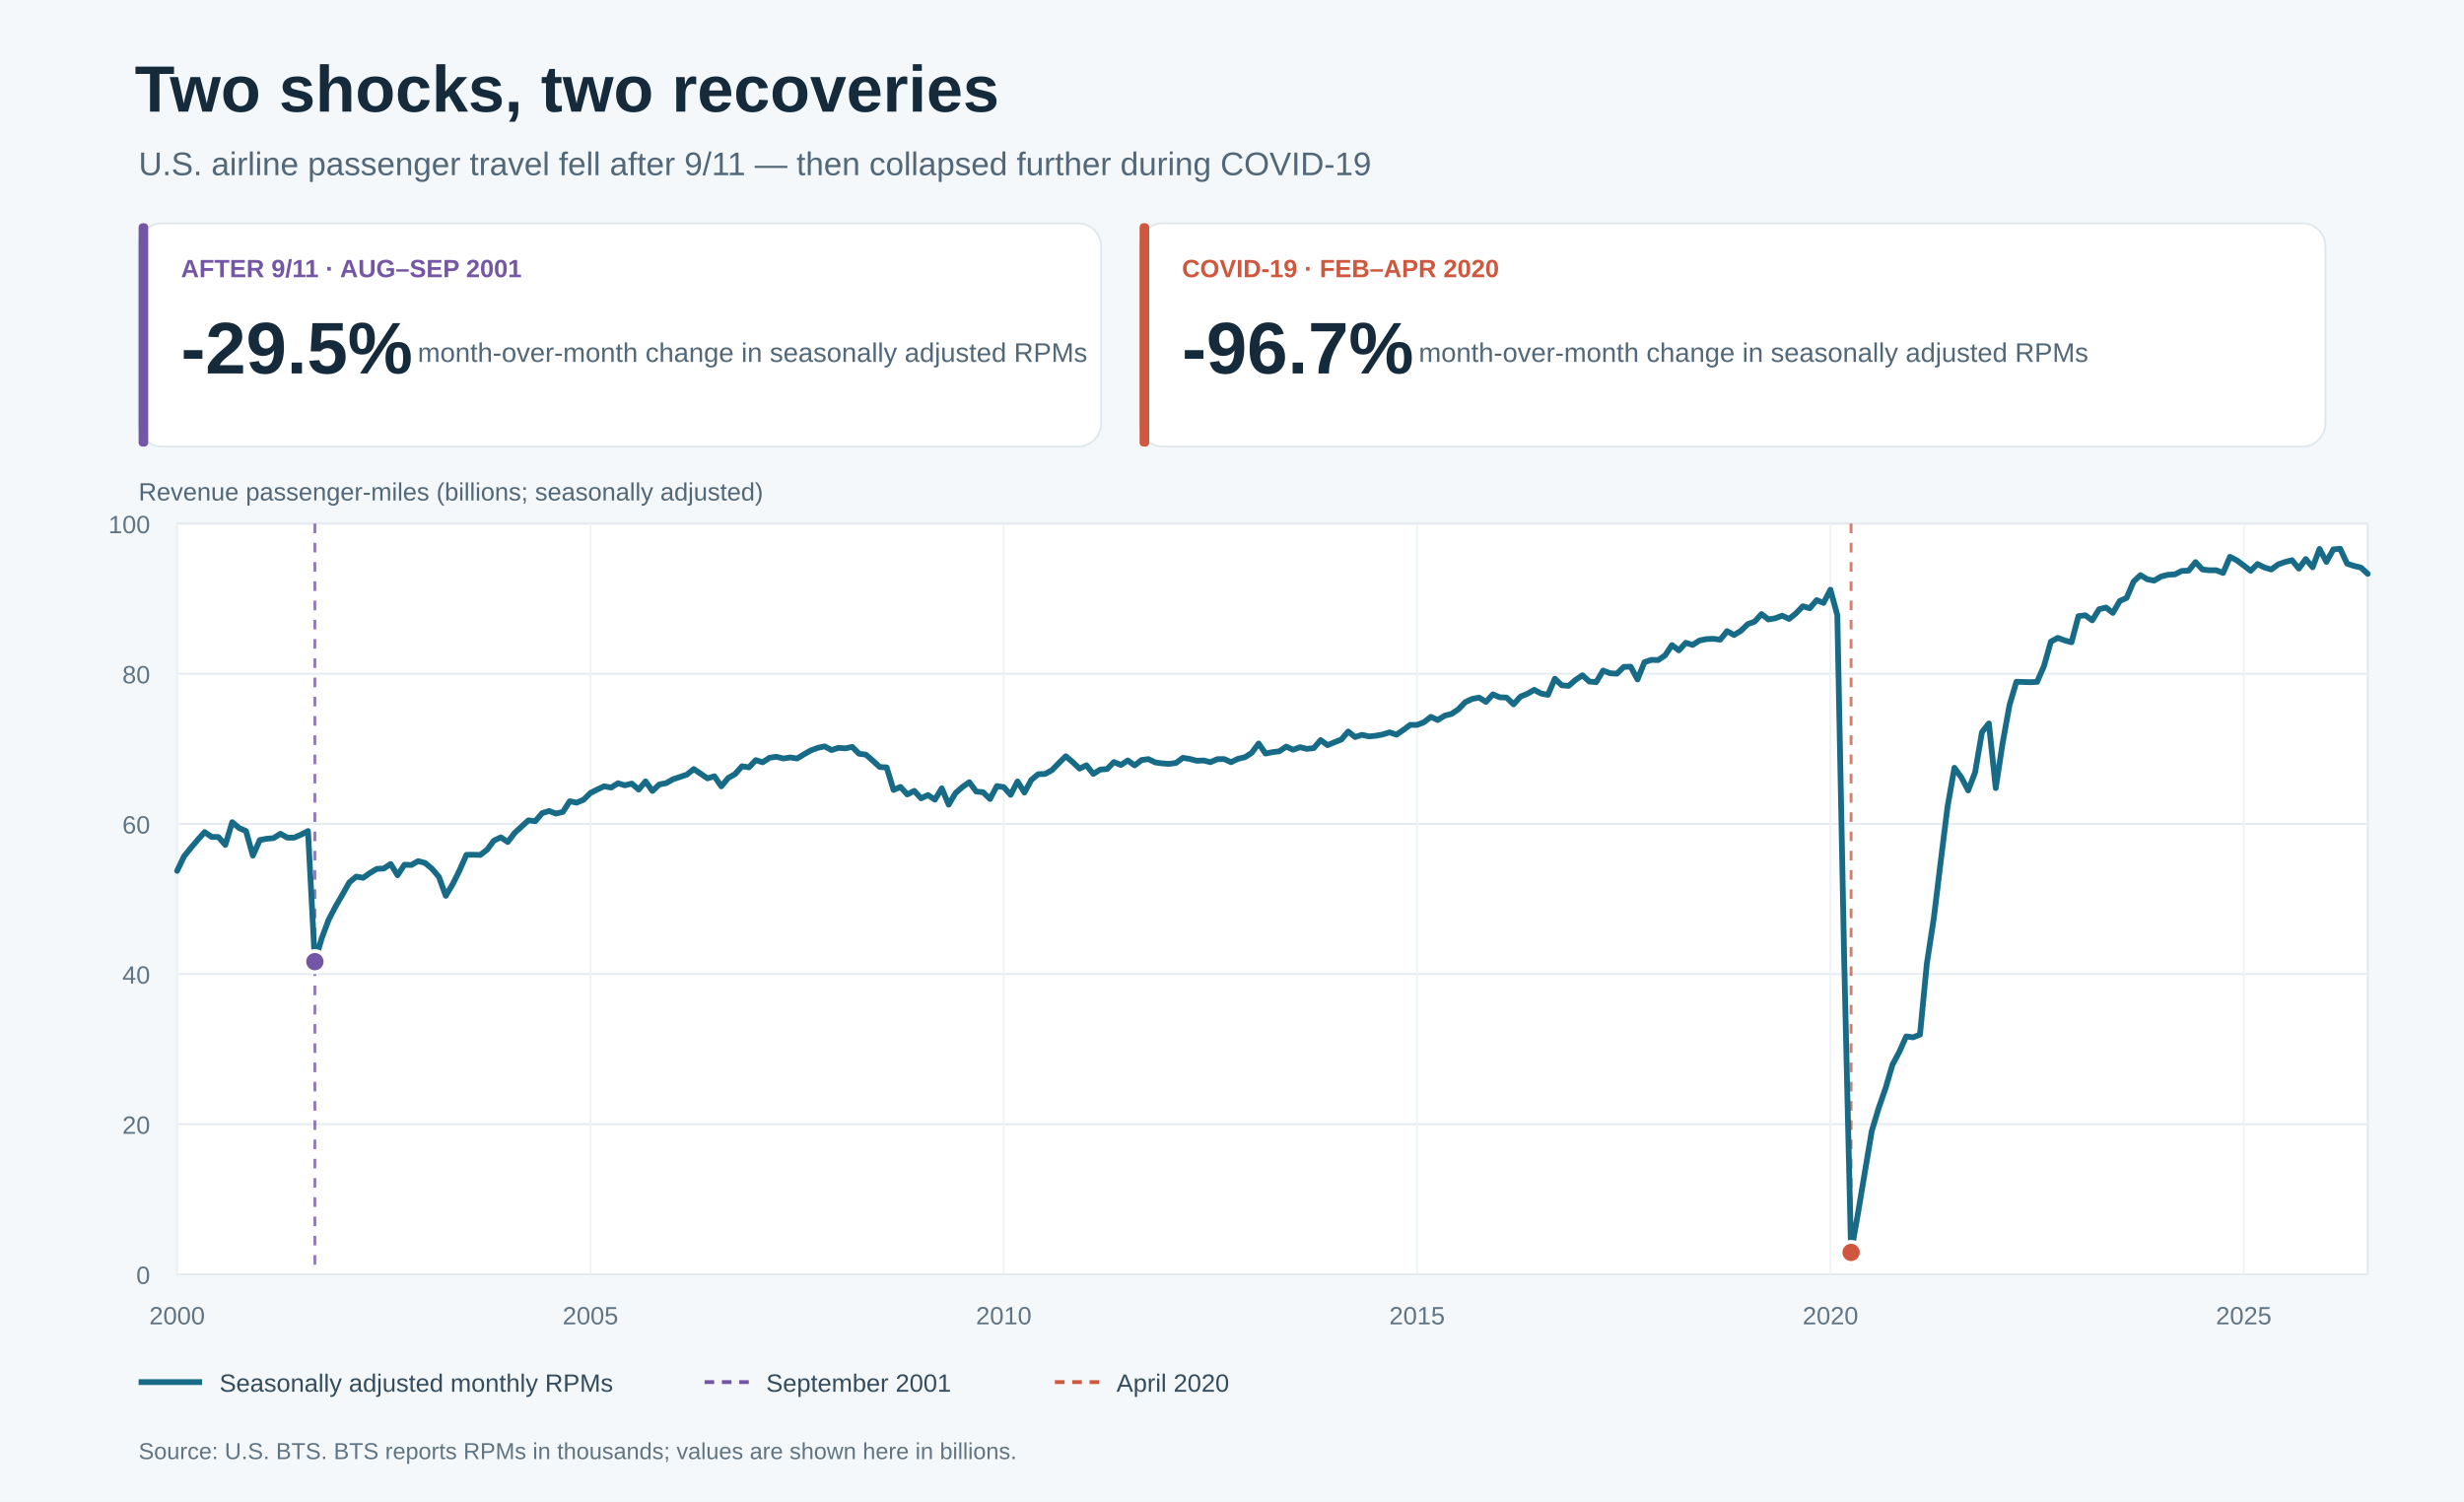
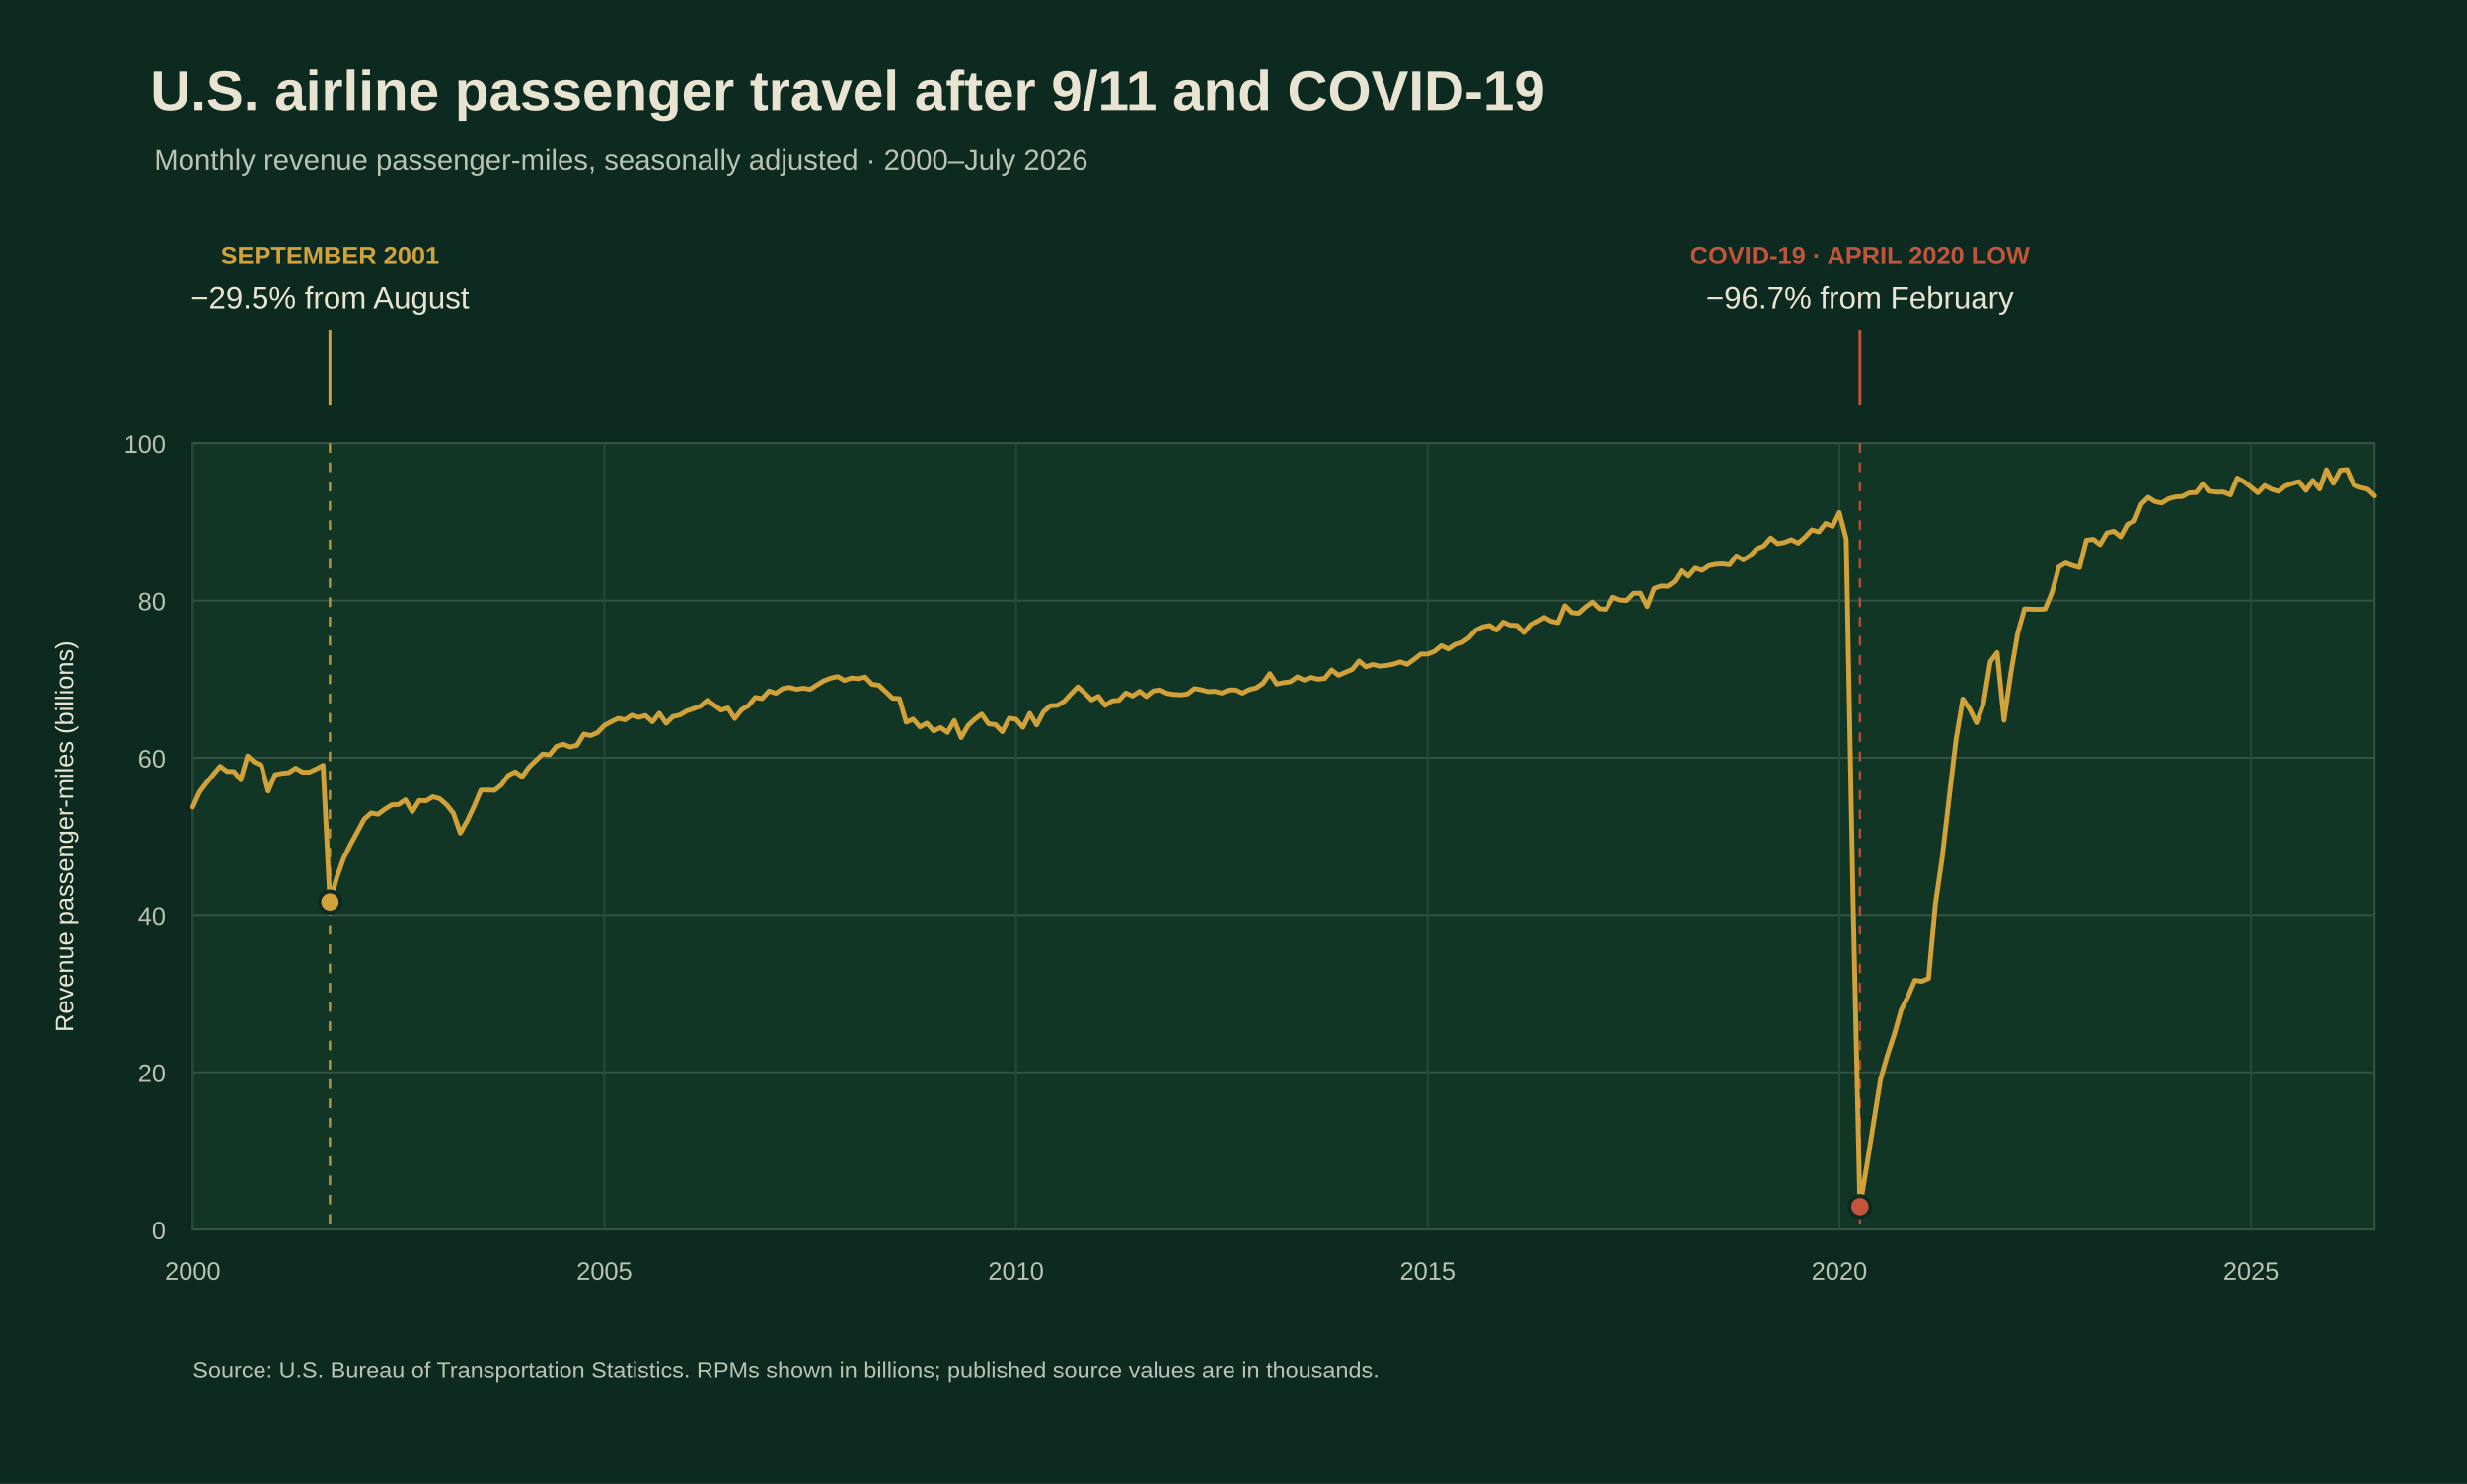
- <svg xmlns="http://www.w3.org/2000/svg" role="img" aria-labelledby="title description" viewBox="0 0 1280 780">
-   <rect width="100%" height="100%" fill="#f5f8fb" />
-   <text x="70" y="58" fill="#152b3c" font-family="Arial, sans-serif" font-size="34" font-weight="700">Two shocks, two recoveries</text>
-   <text x="72" y="91" fill="#526778" font-family="Arial, sans-serif" font-size="17">U.S. airline passenger travel fell after 9/11 — then collapsed further during COVID-19</text>
-   <rect x="72" y="116" width="500" height="116" rx="12" fill="#ffffff" stroke="#e0e8ee" />
-   <rect x="72" y="116" width="5" height="116" rx="2" fill="#7357a6" />
-   <text x="94" y="144" fill="#7357a6" font-family="Arial, sans-serif" font-size="13" font-weight="700">AFTER 9/11  ·  AUG–SEP 2001</text>
-   <text x="94" y="194" fill="#152b3c" font-family="Arial, sans-serif" font-size="38" font-weight="700">-29.5%</text>
-   <text x="217" y="188" fill="#526778" font-family="Arial, sans-serif" font-size="14">month-over-month change in seasonally adjusted RPMs</text>
-   <rect x="592" y="116" width="616" height="116" rx="12" fill="#ffffff" stroke="#e0e8ee" />
-   <rect x="592" y="116" width="5" height="116" rx="2" fill="#cf573e" />
-   <text x="614" y="144" fill="#cf573e" font-family="Arial, sans-serif" font-size="13" font-weight="700">COVID-19  ·  FEB–APR 2020</text>
-   <text x="614" y="194" fill="#152b3c" font-family="Arial, sans-serif" font-size="38" font-weight="700">-96.7%</text>
-   <text x="737" y="188" fill="#526778" font-family="Arial, sans-serif" font-size="14">month-over-month change in seasonally adjusted RPMs</text>
-   <rect x="92" y="272" width="1138" height="390" fill="#ffffff" stroke="#dfe7ed" />
-   <line x1="92" y1="662.00" x2="1230" y2="662.00" stroke="#e5ebf0" stroke-width="1" />
-   <text x="78" y="667.00" text-anchor="end" fill="#607483" font-family="Arial, sans-serif" font-size="13">0</text>
-   <line x1="92" y1="584.00" x2="1230" y2="584.00" stroke="#e5ebf0" stroke-width="1" />
-   <text x="78" y="589.00" text-anchor="end" fill="#607483" font-family="Arial, sans-serif" font-size="13">20</text>
-   <line x1="92" y1="506.00" x2="1230" y2="506.00" stroke="#e5ebf0" stroke-width="1" />
-   <text x="78" y="511.00" text-anchor="end" fill="#607483" font-family="Arial, sans-serif" font-size="13">40</text>
-   <line x1="92" y1="428.00" x2="1230" y2="428.00" stroke="#e5ebf0" stroke-width="1" />
-   <text x="78" y="433.00" text-anchor="end" fill="#607483" font-family="Arial, sans-serif" font-size="13">60</text>
-   <line x1="92" y1="350.00" x2="1230" y2="350.00" stroke="#e5ebf0" stroke-width="1" />
-   <text x="78" y="355.00" text-anchor="end" fill="#607483" font-family="Arial, sans-serif" font-size="13">80</text>
-   <line x1="92" y1="272.00" x2="1230" y2="272.00" stroke="#e5ebf0" stroke-width="1" />
-   <text x="78" y="277.00" text-anchor="end" fill="#607483" font-family="Arial, sans-serif" font-size="13">100</text>
-   <line x1="92.00" y1="272" x2="92.00" y2="662" stroke="#eff3f6" />
-   <text x="92.00" y="688" text-anchor="middle" fill="#607483" font-family="Arial, sans-serif" font-size="13">2000</text>
-   <line x1="306.72" y1="272" x2="306.72" y2="662" stroke="#eff3f6" />
-   <text x="306.72" y="688" text-anchor="middle" fill="#607483" font-family="Arial, sans-serif" font-size="13">2005</text>
-   <line x1="521.43" y1="272" x2="521.43" y2="662" stroke="#eff3f6" />
-   <text x="521.43" y="688" text-anchor="middle" fill="#607483" font-family="Arial, sans-serif" font-size="13">2010</text>
-   <line x1="736.15" y1="272" x2="736.15" y2="662" stroke="#eff3f6" />
-   <text x="736.15" y="688" text-anchor="middle" fill="#607483" font-family="Arial, sans-serif" font-size="13">2015</text>
-   <line x1="950.87" y1="272" x2="950.87" y2="662" stroke="#eff3f6" />
-   <text x="950.87" y="688" text-anchor="middle" fill="#607483" font-family="Arial, sans-serif" font-size="13">2020</text>
-   <line x1="1165.58" y1="272" x2="1165.58" y2="662" stroke="#eff3f6" />
-   <text x="1165.58" y="688" text-anchor="middle" fill="#607483" font-family="Arial, sans-serif" font-size="13">2025</text>
-   <line x1="163.57" y1="272" x2="163.57" y2="662" stroke="#7357a6" stroke-width="1.5" stroke-dasharray="5 5" opacity="0.78" />
-   <line x1="961.60" y1="272" x2="961.60" y2="662" stroke="#cf573e" stroke-width="1.5" stroke-dasharray="5 5" opacity="0.78" />
-   <path d="M 92.00 452.42 L 95.58 444.93 L 99.16 440.46 L 102.74 436.27 L 106.31 432.26 L 109.89 434.76 L 113.47 434.84 L 117.05 438.93 L 120.63 427.11 L 124.21 430.15 L 127.79 431.73 L 131.36 444.52 L 134.94 436.41 L 138.52 435.73 L 142.10 435.40 L 145.68 433.15 L 149.26 435.16 L 152.84 435.15 L 156.42 433.60 L 159.99 431.73 L 163.57 499.57 L 167.15 487.36 L 170.73 477.80 L 174.31 470.94 L 177.89 464.74 L 181.47 458.40 L 185.04 455.39 L 188.62 456.01 L 192.20 453.50 L 195.78 451.37 L 199.36 451.19 L 202.94 448.83 L 206.52 454.67 L 210.09 449.22 L 213.67 449.36 L 217.25 447.34 L 220.83 448.31 L 224.41 451.31 L 227.99 455.50 L 231.57 465.37 L 235.14 459.37 L 238.72 452.16 L 242.30 444.07 L 245.88 444.03 L 249.46 444.15 L 253.04 441.41 L 256.62 436.66 L 260.19 435.01 L 263.77 437.42 L 267.35 432.70 L 270.93 429.42 L 274.51 426.16 L 278.09 426.60 L 281.67 422.39 L 285.25 421.31 L 288.82 422.65 L 292.40 421.79 L 295.98 416.24 L 299.56 416.98 L 303.14 415.49 L 306.72 411.95 L 310.30 410.14 L 313.87 408.47 L 317.45 409.15 L 321.03 406.90 L 324.61 407.97 L 328.19 407.07 L 331.77 410.19 L 335.35 405.91 L 338.92 410.91 L 342.50 407.53 L 346.08 406.83 L 349.66 404.80 L 353.24 403.63 L 356.82 402.41 L 360.40 399.53 L 363.97 401.95 L 367.55 404.36 L 371.13 403.28 L 374.71 408.50 L 378.29 404.17 L 381.87 402.12 L 385.45 398.07 L 389.03 398.65 L 392.60 394.89 L 396.18 396.00 L 399.76 393.67 L 403.34 393.13 L 406.92 394.05 L 410.50 393.49 L 414.08 394.05 L 417.65 391.86 L 421.23 389.82 L 424.81 388.51 L 428.39 387.75 L 431.97 389.65 L 435.55 388.49 L 439.13 388.78 L 442.70 388.01 L 446.28 391.57 L 449.86 392.05 L 453.44 395.21 L 457.02 398.47 L 460.60 398.67 L 464.18 410.39 L 467.75 408.79 L 471.33 412.72 L 474.91 410.84 L 478.49 414.72 L 482.07 413.02 L 485.65 415.45 L 489.23 409.54 L 492.81 418.00 L 496.38 411.98 L 499.96 408.85 L 503.54 406.33 L 507.12 411.20 L 510.70 411.56 L 514.28 415.08 L 517.86 408.38 L 521.43 408.92 L 525.01 412.92 L 528.59 405.96 L 532.17 411.75 L 535.75 405.16 L 539.33 402.20 L 542.91 402.05 L 546.48 400.09 L 550.06 396.40 L 553.64 392.86 L 557.22 395.89 L 560.80 399.31 L 564.38 397.55 L 567.96 402.05 L 571.53 399.79 L 575.11 399.51 L 578.69 395.88 L 582.27 397.40 L 585.85 395.06 L 589.43 397.62 L 593.01 394.84 L 596.58 394.37 L 600.16 396.09 L 603.74 396.58 L 607.32 396.82 L 610.90 396.36 L 614.48 393.69 L 618.06 394.27 L 621.64 395.22 L 625.21 395.07 L 628.79 395.94 L 632.37 394.38 L 635.95 394.35 L 639.53 395.96 L 643.11 394.21 L 646.69 393.38 L 650.26 391.08 L 653.84 386.25 L 657.42 391.46 L 661.00 390.74 L 664.58 390.30 L 668.16 387.86 L 671.74 389.49 L 675.31 388.17 L 678.89 389.04 L 682.47 388.63 L 686.05 384.46 L 689.63 387.10 L 693.21 385.61 L 696.79 384.20 L 700.36 380.02 L 703.94 382.88 L 707.52 381.74 L 711.10 382.57 L 714.68 382.22 L 718.26 381.56 L 721.84 380.45 L 725.42 381.66 L 728.99 379.22 L 732.57 376.57 L 736.15 376.59 L 739.73 375.18 L 743.31 372.39 L 746.89 374.05 L 750.47 371.78 L 754.04 370.88 L 757.62 368.46 L 761.20 364.75 L 764.78 363.08 L 768.36 362.40 L 771.94 364.65 L 775.52 360.72 L 779.09 362.25 L 782.67 362.39 L 786.25 365.89 L 789.83 361.90 L 793.41 360.43 L 796.99 358.37 L 800.57 360.29 L 804.14 360.96 L 807.72 352.58 L 811.30 356.01 L 814.88 356.31 L 818.46 353.21 L 822.04 350.80 L 825.62 354.05 L 829.19 354.38 L 832.77 348.35 L 836.35 349.74 L 839.93 349.98 L 843.51 346.45 L 847.09 346.33 L 850.67 352.98 L 854.25 344.01 L 857.82 342.80 L 861.40 342.91 L 864.98 340.46 L 868.56 335.12 L 872.14 337.87 L 875.72 333.93 L 879.30 335.03 L 882.87 332.73 L 886.45 332.01 L 890.03 331.85 L 893.61 332.31 L 897.19 327.87 L 900.77 329.88 L 904.35 327.72 L 907.92 324.25 L 911.50 322.93 L 915.08 318.99 L 918.66 321.81 L 922.24 321.17 L 925.82 319.84 L 929.40 321.54 L 932.97 318.61 L 936.55 314.95 L 940.13 315.98 L 943.71 311.77 L 947.29 313.21 L 950.87 306.35 L 954.45 319.56 L 958.03 499.01 L 961.60 650.63 L 965.18 630.35 L 968.76 608.87 L 972.34 587.58 L 975.92 575.69 L 979.50 565.37 L 983.08 553.18 L 986.65 546.48 L 990.23 538.42 L 993.81 538.90 L 997.39 537.47 L 1000.97 500.56 L 1004.55 477.24 L 1008.13 447.84 L 1011.70 419.17 L 1015.28 398.86 L 1018.86 403.80 L 1022.44 410.63 L 1026.02 401.26 L 1029.60 380.33 L 1033.18 375.82 L 1036.75 409.42 L 1040.33 386.00 L 1043.91 366.24 L 1047.49 354.17 L 1051.07 354.30 L 1054.65 354.40 L 1058.23 354.24 L 1061.81 346.01 L 1065.38 333.33 L 1068.96 331.38 L 1072.54 332.69 L 1076.12 333.65 L 1079.70 320.10 L 1083.28 319.64 L 1086.86 322.27 L 1090.43 316.50 L 1094.01 315.61 L 1097.59 318.40 L 1101.17 312.22 L 1104.75 310.60 L 1108.33 302.16 L 1111.91 298.79 L 1115.48 300.95 L 1119.06 301.62 L 1122.64 299.49 L 1126.22 298.59 L 1129.80 298.38 L 1133.38 296.60 L 1136.96 296.43 L 1140.53 292.01 L 1144.11 295.83 L 1147.69 296.26 L 1151.27 296.24 L 1154.85 297.64 L 1158.43 289.27 L 1162.01 291.13 L 1165.58 293.75 L 1169.16 296.55 L 1172.74 293.00 L 1176.32 294.80 L 1179.90 295.86 L 1183.48 293.20 L 1187.06 291.96 L 1190.64 291.03 L 1194.21 295.40 L 1197.79 290.42 L 1201.37 294.70 L 1204.95 285.16 L 1208.53 291.91 L 1212.11 285.41 L 1215.69 285.06 L 1219.26 292.81 L 1222.84 294.00 L 1226.42 294.82 L 1230.00 298.10" fill="none" stroke="#176b87" stroke-width="3" stroke-linejoin="round" stroke-linecap="round" />
-   <text x="72" y="260" fill="#526778" font-family="Arial, sans-serif" font-size="13">Revenue passenger-miles (billions; seasonally adjusted)</text>
-   <circle cx="163.57" cy="499.57" r="5.5" fill="#7357a6" stroke="#ffffff" stroke-width="2" />
-   <circle cx="961.60" cy="650.63" r="5.5" fill="#cf573e" stroke="#ffffff" stroke-width="2" />
-   <line x1="72" y1="718" x2="105" y2="718" stroke="#176b87" stroke-width="3" />
-   <text x="114" y="723" fill="#344c5d" font-family="Arial, sans-serif" font-size="13">Seasonally adjusted monthly RPMs</text>
-   <line x1="366" y1="718" x2="389" y2="718" stroke="#7357a6" stroke-width="2" stroke-dasharray="5 4" />
-   <text x="398" y="723" fill="#344c5d" font-family="Arial, sans-serif" font-size="13">September 2001</text>
-   <line x1="548" y1="718" x2="571" y2="718" stroke="#cf573e" stroke-width="2" stroke-dasharray="5 4" />
-   <text x="580" y="723" fill="#344c5d" font-family="Arial, sans-serif" font-size="13">April 2020</text>
-   <text x="72" y="758" fill="#607483" font-family="Arial, sans-serif" font-size="12">Source: U.S. BTS. BTS reports RPMs in thousands; values are shown here in billions.</text>
+ <svg xmlns="http://www.w3.org/2000/svg" role="img" aria-labelledby="title description" viewBox="0 0 1280 770">
+   <rect width="100%" height="100%" fill="#0d2a20" />
+   <text x="78" y="57" fill="#e9e4d2" font-family="Arial, sans-serif" font-size="29" font-weight="700">U.S. airline passenger travel after 9/11 and COVID-19</text>
+   <text x="80" y="88" fill="#b9c2b3" font-family="Arial, sans-serif" font-size="15">Monthly revenue passenger-miles, seasonally adjusted · 2000–July 2026</text>
+   <text x="171.19" y="137" text-anchor="middle" fill="#d1a13a" font-family="Arial, sans-serif" font-size="13" font-weight="700">SEPTEMBER 2001</text>
+   <text x="171.19" y="160" text-anchor="middle" fill="#e9e4d2" font-family="Arial, sans-serif" font-size="16">−29.5% from August</text>
+   <line x1="171.19" y1="171" x2="171.19" y2="210" stroke="#d1a13a" stroke-width="1.5" />
+   <text x="965.02" y="137" text-anchor="middle" fill="#c1543a" font-family="Arial, sans-serif" font-size="13" font-weight="700">COVID-19 · APRIL 2020 LOW</text>
+   <text x="965.02" y="160" text-anchor="middle" fill="#e9e4d2" font-family="Arial, sans-serif" font-size="16">−96.7% from February</text>
+   <line x1="965.02" y1="171" x2="965.02" y2="210" stroke="#c1543a" stroke-width="1.5" />
+   <rect x="100" y="230" width="1132" height="408" fill="#123626" stroke="#355344" stroke-width="1" />
+   <line x1="100" y1="638.00" x2="1232" y2="638.00" stroke="#355344" stroke-width="1" />
+   <text x="86" y="643.00" text-anchor="end" fill="#b9c2b3" font-family="Arial, sans-serif" font-size="13">0</text>
+   <line x1="100" y1="556.40" x2="1232" y2="556.40" stroke="#355344" stroke-width="1" />
+   <text x="86" y="561.40" text-anchor="end" fill="#b9c2b3" font-family="Arial, sans-serif" font-size="13">20</text>
+   <line x1="100" y1="474.80" x2="1232" y2="474.80" stroke="#355344" stroke-width="1" />
+   <text x="86" y="479.80" text-anchor="end" fill="#b9c2b3" font-family="Arial, sans-serif" font-size="13">40</text>
+   <line x1="100" y1="393.20" x2="1232" y2="393.20" stroke="#355344" stroke-width="1" />
+   <text x="86" y="398.20" text-anchor="end" fill="#b9c2b3" font-family="Arial, sans-serif" font-size="13">60</text>
+   <line x1="100" y1="311.60" x2="1232" y2="311.60" stroke="#355344" stroke-width="1" />
+   <text x="86" y="316.60" text-anchor="end" fill="#b9c2b3" font-family="Arial, sans-serif" font-size="13">80</text>
+   <line x1="100" y1="230.00" x2="1232" y2="230.00" stroke="#355344" stroke-width="1" />
+   <text x="86" y="235.00" text-anchor="end" fill="#b9c2b3" font-family="Arial, sans-serif" font-size="13">100</text>
+   <line x1="171.19" y1="230" x2="171.19" y2="638" stroke="#d1a13a" stroke-width="1.3" stroke-dasharray="5 5" opacity="0.85" />
+   <line x1="965.02" y1="230" x2="965.02" y2="638" stroke="#c1543a" stroke-width="1.3" stroke-dasharray="5 5" opacity="0.85" />
+   <line x1="100.00" y1="230" x2="100.00" y2="638" stroke="#29483b" />
+   <text x="100.00" y="664" text-anchor="middle" fill="#b9c2b3" font-family="Arial, sans-serif" font-size="13">2000</text>
+   <line x1="313.58" y1="230" x2="313.58" y2="638" stroke="#29483b" />
+   <text x="313.58" y="664" text-anchor="middle" fill="#b9c2b3" font-family="Arial, sans-serif" font-size="13">2005</text>
+   <line x1="527.17" y1="230" x2="527.17" y2="638" stroke="#29483b" />
+   <text x="527.17" y="664" text-anchor="middle" fill="#b9c2b3" font-family="Arial, sans-serif" font-size="13">2010</text>
+   <line x1="740.75" y1="230" x2="740.75" y2="638" stroke="#29483b" />
+   <text x="740.75" y="664" text-anchor="middle" fill="#b9c2b3" font-family="Arial, sans-serif" font-size="13">2015</text>
+   <line x1="954.34" y1="230" x2="954.34" y2="638" stroke="#29483b" />
+   <text x="954.34" y="664" text-anchor="middle" fill="#b9c2b3" font-family="Arial, sans-serif" font-size="13">2020</text>
+   <line x1="1167.92" y1="230" x2="1167.92" y2="638" stroke="#29483b" />
+   <text x="1167.92" y="664" text-anchor="middle" fill="#b9c2b3" font-family="Arial, sans-serif" font-size="13">2025</text>
+   <path d="M 100.00 418.75 L 103.56 410.91 L 107.12 406.24 L 110.68 401.85 L 114.24 397.65 L 117.80 400.28 L 121.36 400.36 L 124.92 404.64 L 128.48 392.27 L 132.04 395.44 L 135.60 397.11 L 139.16 410.48 L 142.72 402.00 L 146.28 401.28 L 149.84 400.94 L 153.40 398.59 L 156.96 400.69 L 160.52 400.68 L 164.08 399.06 L 167.64 397.10 L 171.19 468.07 L 174.75 455.30 L 178.31 445.30 L 181.87 438.12 L 185.43 431.63 L 188.99 425.00 L 192.55 421.85 L 196.11 422.51 L 199.67 419.87 L 203.23 417.65 L 206.79 417.46 L 210.35 414.99 L 213.91 421.11 L 217.47 415.40 L 221.03 415.54 L 224.59 413.43 L 228.15 414.44 L 231.71 417.59 L 235.27 421.97 L 238.83 432.30 L 242.39 426.02 L 245.95 418.48 L 249.51 410.02 L 253.07 409.97 L 256.63 410.10 L 260.19 407.23 L 263.75 402.26 L 267.31 400.53 L 270.87 403.06 L 274.43 398.12 L 277.99 394.68 L 281.55 391.27 L 285.11 391.73 L 288.67 387.33 L 292.23 386.20 L 295.79 387.60 L 299.35 386.71 L 302.91 380.90 L 306.47 381.68 L 310.03 380.11 L 313.58 376.41 L 317.14 374.51 L 320.70 372.77 L 324.26 373.48 L 327.82 371.13 L 331.38 372.24 L 334.94 371.30 L 338.50 374.57 L 342.06 370.10 L 345.62 375.32 L 349.18 371.79 L 352.74 371.05 L 356.30 368.92 L 359.86 367.70 L 363.42 366.43 L 366.98 363.42 L 370.54 365.95 L 374.10 368.47 L 377.66 367.34 L 381.22 372.80 L 384.78 368.27 L 388.34 366.13 L 391.90 361.89 L 395.46 362.50 L 399.02 358.56 L 402.58 359.73 L 406.14 357.29 L 409.70 356.72 L 413.26 357.69 L 416.82 357.10 L 420.38 357.69 L 423.94 355.39 L 427.50 353.26 L 431.06 351.88 L 434.62 351.10 L 438.18 353.08 L 441.74 351.86 L 445.30 352.17 L 448.86 351.36 L 452.42 355.09 L 455.97 355.59 L 459.53 358.90 L 463.09 362.31 L 466.65 362.51 L 470.21 374.77 L 473.77 373.11 L 477.33 377.22 L 480.89 375.24 L 484.45 379.30 L 488.01 377.53 L 491.57 380.07 L 495.13 373.89 L 498.69 382.74 L 502.25 376.44 L 505.81 373.16 L 509.37 370.53 L 512.93 375.62 L 516.49 376.00 L 520.05 379.68 L 523.61 372.67 L 527.17 373.24 L 530.73 377.42 L 534.29 370.14 L 537.85 376.20 L 541.41 369.30 L 544.97 366.21 L 548.53 366.05 L 552.09 364.00 L 555.65 360.15 L 559.21 356.44 L 562.77 359.61 L 566.33 363.19 L 569.89 361.34 L 573.45 366.05 L 577.01 363.69 L 580.57 363.39 L 584.13 359.60 L 587.69 361.19 L 591.25 358.74 L 594.81 361.42 L 598.36 358.51 L 601.92 358.01 L 605.48 359.82 L 609.04 360.33 L 612.60 360.58 L 616.16 360.10 L 619.72 357.31 L 623.28 357.92 L 626.84 358.91 L 630.40 358.75 L 633.96 359.66 L 637.52 358.03 L 641.08 358.00 L 644.64 359.69 L 648.20 357.85 L 651.76 356.99 L 655.32 354.58 L 658.88 349.52 L 662.44 354.97 L 666.00 354.22 L 669.56 353.76 L 673.12 351.21 L 676.68 352.91 L 680.24 351.53 L 683.80 352.44 L 687.36 352.02 L 690.92 347.65 L 694.48 350.41 L 698.04 348.86 L 701.60 347.38 L 705.16 343.00 L 708.72 346.00 L 712.28 344.81 L 715.84 345.67 L 719.40 345.31 L 722.96 344.62 L 726.52 343.46 L 730.08 344.72 L 733.64 342.16 L 737.19 339.40 L 740.75 339.41 L 744.31 337.94 L 747.87 335.02 L 751.43 336.76 L 754.99 334.38 L 758.55 333.45 L 762.11 330.92 L 765.67 327.03 L 769.23 325.28 L 772.79 324.58 L 776.35 326.93 L 779.91 322.82 L 783.47 324.41 L 787.03 324.56 L 790.59 328.22 L 794.15 324.05 L 797.71 322.51 L 801.27 320.36 L 804.83 322.37 L 808.39 323.07 L 811.95 314.30 L 815.51 317.89 L 819.07 318.20 L 822.63 314.96 L 826.19 312.43 L 829.75 315.84 L 833.31 316.18 L 836.87 309.87 L 840.43 311.33 L 843.99 311.58 L 847.55 307.88 L 851.11 307.76 L 854.67 314.72 L 858.23 305.33 L 861.79 304.06 L 865.35 304.18 L 868.91 301.62 L 872.47 296.03 L 876.03 298.91 L 879.58 294.79 L 883.14 295.94 L 886.70 293.53 L 890.26 292.78 L 893.82 292.61 L 897.38 293.09 L 900.94 288.45 L 904.50 290.55 L 908.06 288.29 L 911.62 284.66 L 915.18 283.28 L 918.74 279.15 L 922.30 282.10 L 925.86 281.43 L 929.42 280.04 L 932.98 281.83 L 936.54 278.76 L 940.10 274.94 L 943.66 276.01 L 947.22 271.60 L 950.78 273.11 L 954.34 265.93 L 957.90 279.76 L 961.46 467.49 L 965.02 626.10 L 968.58 604.89 L 972.14 582.42 L 975.70 560.15 L 979.26 547.70 L 982.82 536.91 L 986.38 524.16 L 989.94 517.15 L 993.50 508.71 L 997.06 509.21 L 1000.62 507.73 L 1004.18 469.11 L 1007.74 444.71 L 1011.30 413.96 L 1014.86 383.97 L 1018.42 362.71 L 1021.97 367.88 L 1025.53 375.03 L 1029.09 365.22 L 1032.65 343.33 L 1036.21 338.61 L 1039.77 373.76 L 1043.33 349.26 L 1046.89 328.59 L 1050.45 315.96 L 1054.01 316.09 L 1057.57 316.20 L 1061.13 316.04 L 1064.69 307.42 L 1068.25 294.16 L 1071.81 292.12 L 1075.37 293.49 L 1078.93 294.50 L 1082.49 280.32 L 1086.05 279.84 L 1089.61 282.59 L 1093.17 276.55 L 1096.73 275.63 L 1100.29 278.54 L 1103.85 272.08 L 1107.41 270.38 L 1110.97 261.56 L 1114.53 258.03 L 1118.09 260.29 L 1121.65 260.99 L 1125.21 258.75 L 1128.77 257.82 L 1132.33 257.59 L 1135.89 255.74 L 1139.45 255.56 L 1143.01 250.93 L 1146.57 254.93 L 1150.13 255.38 L 1153.69 255.36 L 1157.25 256.83 L 1160.81 248.07 L 1164.36 250.01 L 1167.92 252.76 L 1171.48 255.69 L 1175.04 251.96 L 1178.60 253.86 L 1182.16 254.96 L 1185.72 252.18 L 1189.28 250.89 L 1192.84 249.90 L 1196.40 254.48 L 1199.96 249.27 L 1203.52 253.75 L 1207.08 243.76 L 1210.64 250.82 L 1214.20 244.02 L 1217.76 243.66 L 1221.32 251.78 L 1224.88 253.02 L 1228.44 253.87 L 1232.00 257.30" fill="none" stroke="#d1a13a" stroke-width="2.5" stroke-linejoin="round" stroke-linecap="round" />
+   <text x="38" y="434" transform="rotate(-90 38 434)" text-anchor="middle" fill="#e9e4d2" font-family="Arial, sans-serif" font-size="13">Revenue passenger-miles (billions)</text>
+   <circle cx="171.19" cy="468.07" r="5.5" fill="#d1a13a" stroke="#0d2a20" stroke-width="2" />
+   <circle cx="965.02" cy="626.10" r="5.5" fill="#c1543a" stroke="#0d2a20" stroke-width="2" />
+   <text x="100" y="715" fill="#b9c2b3" font-family="Arial, sans-serif" font-size="12">Source: U.S. Bureau of Transportation Statistics. RPMs shown in billions; published source values are in thousands.</text>
</svg>
